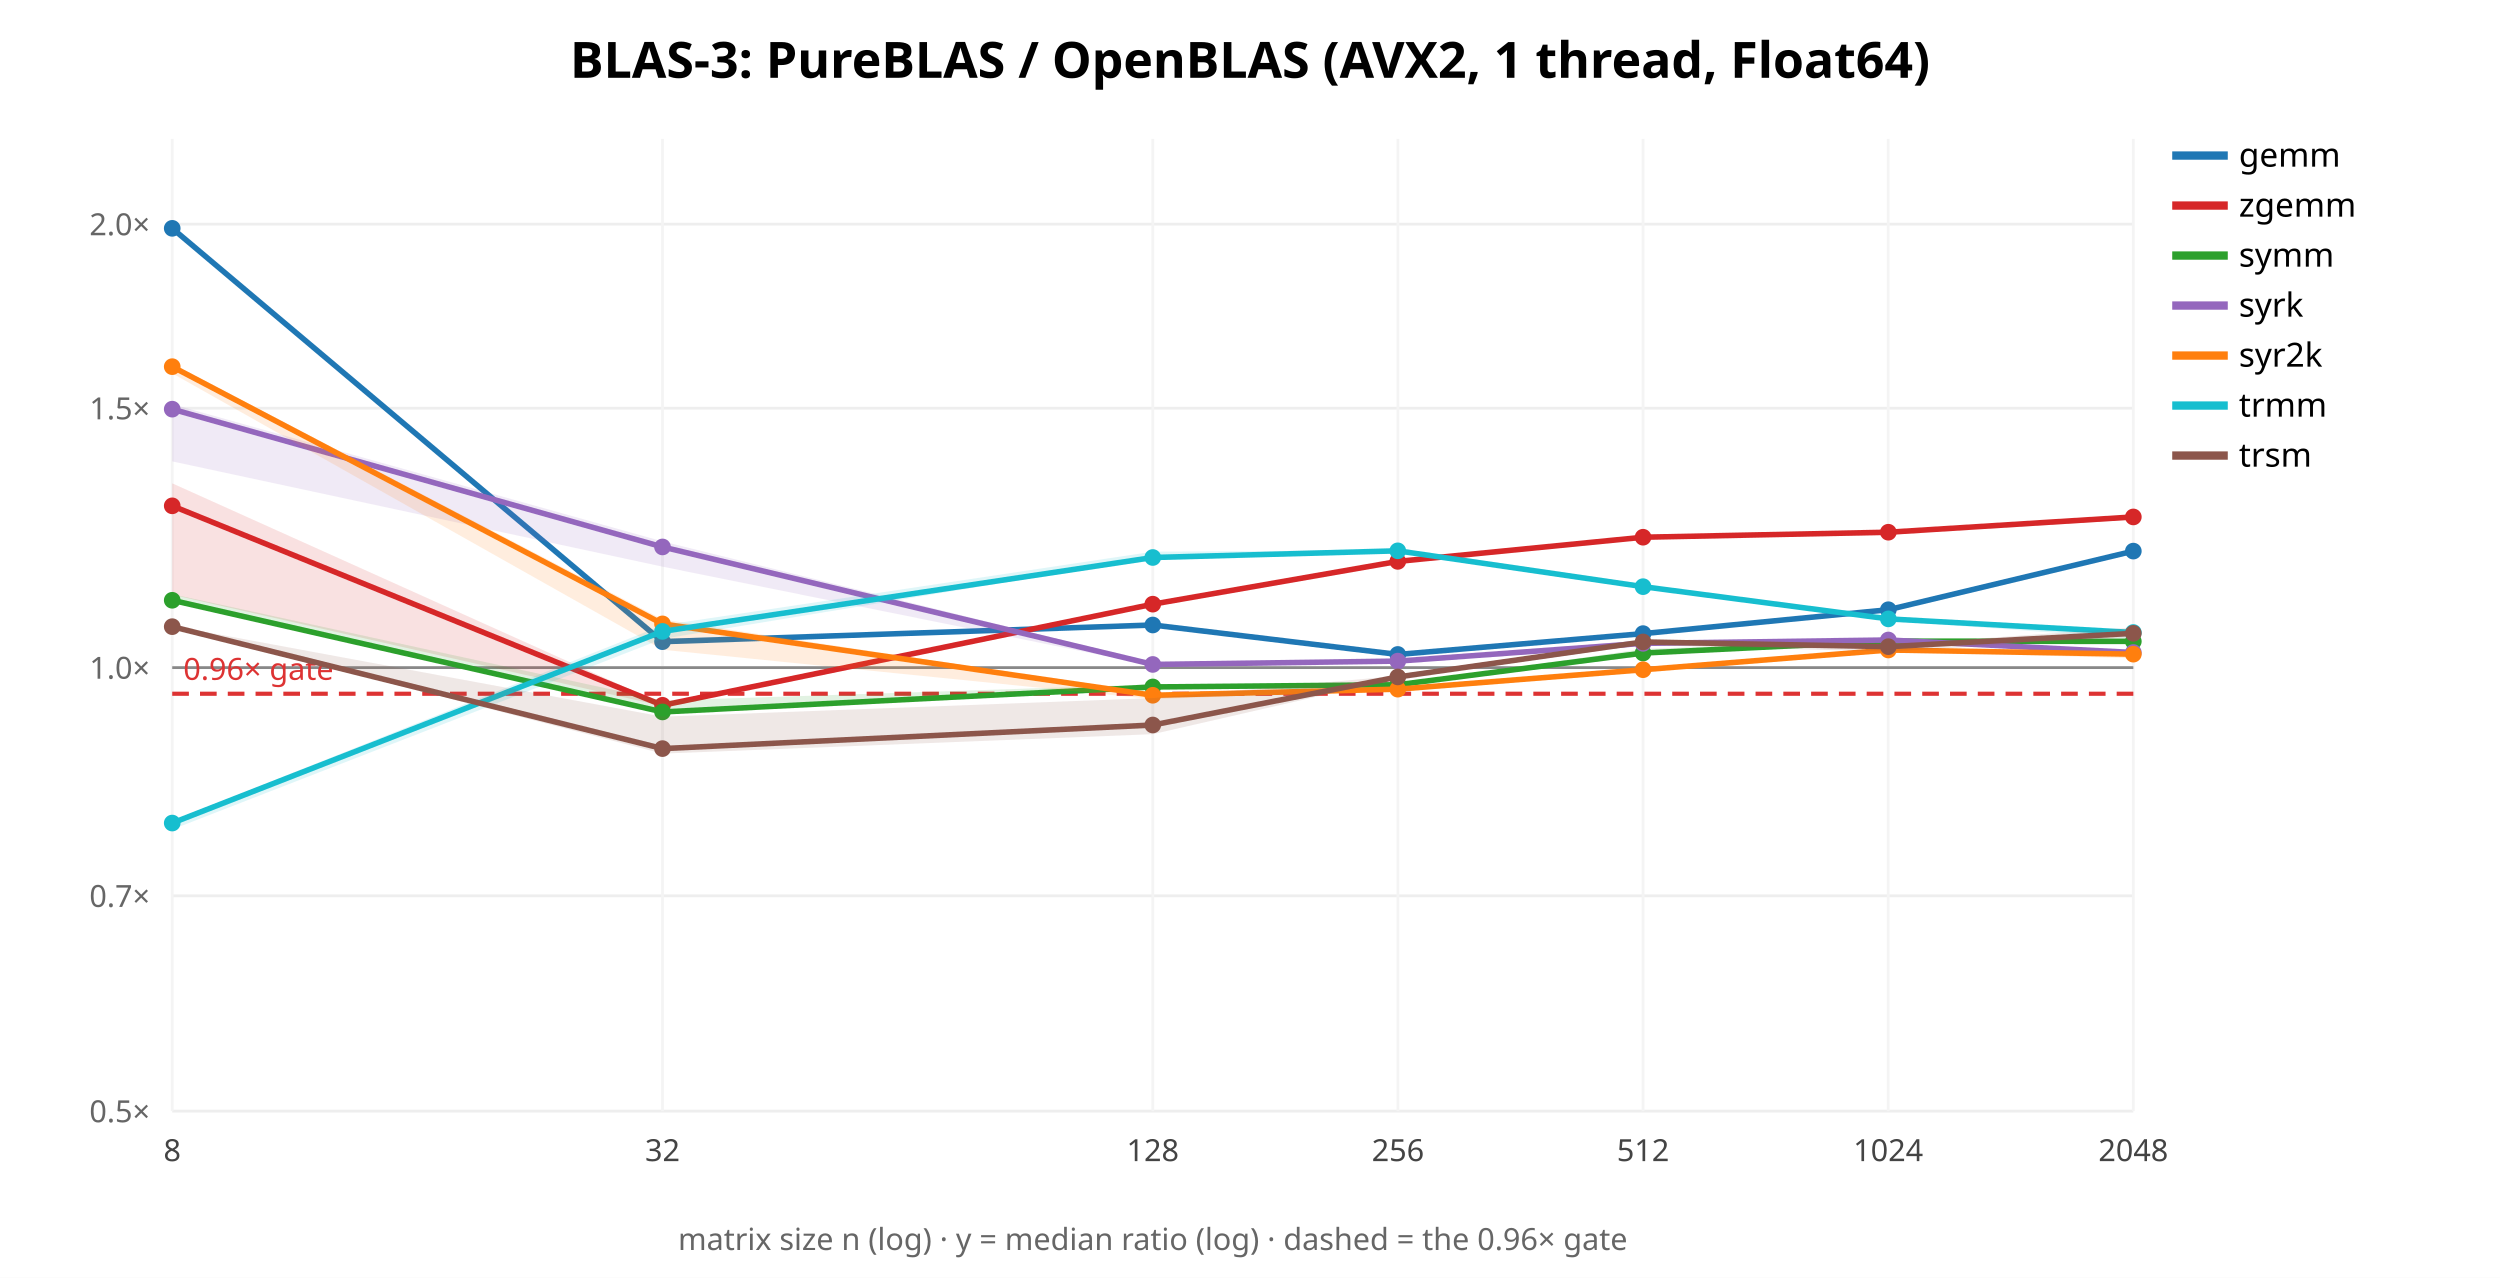
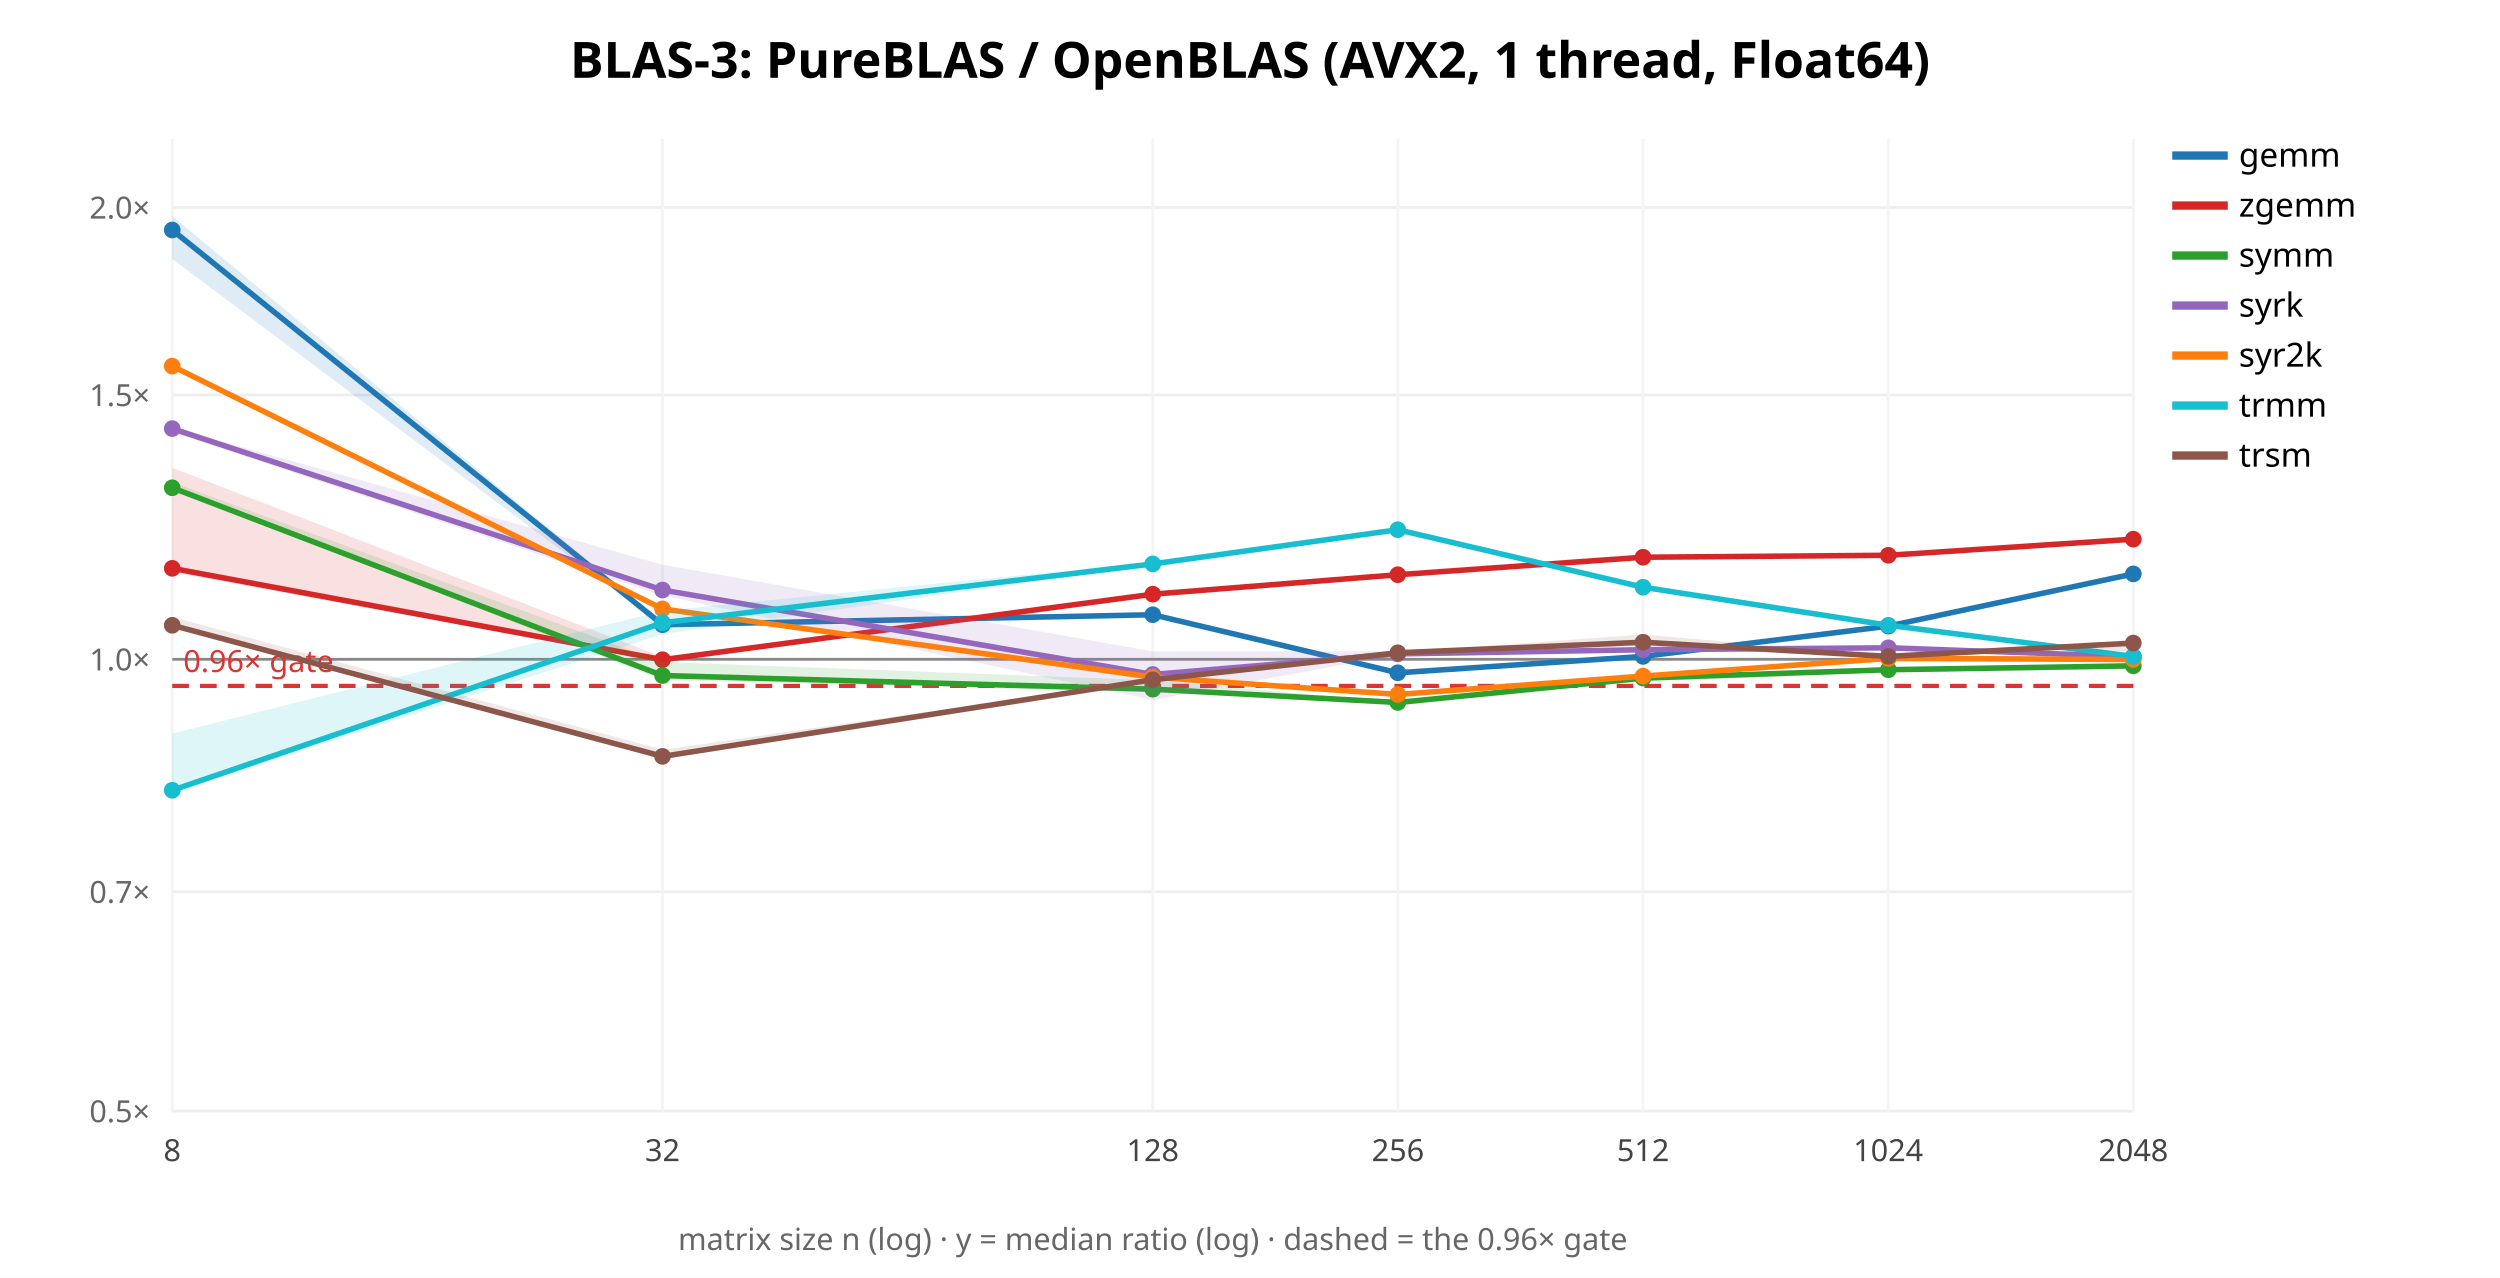
<svg xmlns="http://www.w3.org/2000/svg" width="900" height="460" font-family="sans-serif">
  <rect width="900" height="460" fill="white" />
  <text x="450.0" y="28" text-anchor="middle" font-size="18" font-weight="bold">BLAS-3: PureBLAS / OpenBLAS (AVX2, 1 thread, Float64)</text>
  <line x1="62" y1="400.0" x2="768" y2="400.0" stroke="#eee" />
  <text x="54" y="404.0" text-anchor="end" font-size="11" fill="#666">0.5×</text>
-   <line x1="62" y1="322.499" x2="768" y2="322.499" stroke="#eee" />
-   <text x="54" y="326.499" text-anchor="end" font-size="11" fill="#666">0.7×</text>
-   <line x1="62" y1="240.345" x2="768" y2="240.345" stroke="#eee" />
-   <text x="54" y="244.345" text-anchor="end" font-size="11" fill="#666">1.0×</text>
-   <line x1="62" y1="146.953" x2="768" y2="146.953" stroke="#eee" />
-   <text x="54" y="150.953" text-anchor="end" font-size="11" fill="#666">1.5×</text>
-   <line x1="62" y1="80.69" x2="768" y2="80.69" stroke="#eee" />
-   <text x="54" y="84.69" text-anchor="end" font-size="11" fill="#666">2.0×</text>
+   <line x1="62" y1="321.044" x2="768" y2="321.044" stroke="#eee" />
+   <text x="54" y="325.044" text-anchor="end" font-size="11" fill="#666">0.7×</text>
+   <line x1="62" y1="237.347" x2="768" y2="237.347" stroke="#eee" />
+   <text x="54" y="241.347" text-anchor="end" font-size="11" fill="#666">1.0×</text>
+   <line x1="62" y1="142.201" x2="768" y2="142.201" stroke="#eee" />
+   <text x="54" y="146.201" text-anchor="end" font-size="11" fill="#666">1.5×</text>
+   <line x1="62" y1="74.694" x2="768" y2="74.694" stroke="#eee" />
+   <text x="54" y="78.694" text-anchor="end" font-size="11" fill="#666">2.0×</text>
  <line x1="62.0" y1="50" x2="62.0" y2="400" stroke="#f4f4f4" />
  <text x="62.0" y="418" text-anchor="middle" font-size="11" fill="#444">8</text>
  <line x1="238.5" y1="50" x2="238.5" y2="400" stroke="#f4f4f4" />
  <text x="238.5" y="418" text-anchor="middle" font-size="11" fill="#444">32</text>
  <line x1="415.0" y1="50" x2="415.0" y2="400" stroke="#f4f4f4" />
  <text x="415.0" y="418" text-anchor="middle" font-size="11" fill="#444">128</text>
  <line x1="503.25" y1="50" x2="503.25" y2="400" stroke="#f4f4f4" />
  <text x="503.25" y="418" text-anchor="middle" font-size="11" fill="#444">256</text>
  <line x1="591.5" y1="50" x2="591.5" y2="400" stroke="#f4f4f4" />
  <text x="591.5" y="418" text-anchor="middle" font-size="11" fill="#444">512</text>
  <line x1="679.75" y1="50" x2="679.75" y2="400" stroke="#f4f4f4" />
  <text x="679.75" y="418" text-anchor="middle" font-size="11" fill="#444">1024</text>
  <line x1="768.0" y1="50" x2="768.0" y2="400" stroke="#f4f4f4" />
  <text x="768.0" y="418" text-anchor="middle" font-size="11" fill="#444">2048</text>
-   <line x1="62" y1="240.345" x2="768" y2="240.345" stroke="#888" />
-   <line x1="62" y1="249.748" x2="768" y2="249.748" stroke="#d33" stroke-width="1.5" stroke-dasharray="6 4" />
-   <text x="66" y="244.748" font-size="11" fill="#d33">0.96× gate</text>
-   <polygon points="62.0,81.5 238.5,229.9 415.0,224.9 503.2,235.4 591.5,227.9 679.8,219.0 768.0,197.7 768.0,198.7 679.8,220.1 591.5,228.3 503.2,235.7 415.0,225.3 238.5,231.2 62.0,82.7" fill="#1f77b4" opacity="0.14" stroke="none" />
-   <polyline points="62.0,82.2 238.5,231.0 415.0,225.0 503.2,235.6 591.5,228.1 679.8,219.5 768.0,198.4" fill="none" stroke="#1f77b4" stroke-width="2" />
-   <circle cx="62.0" cy="82.2" r="3" fill="#1f77b4" />
-   <circle cx="238.5" cy="231.0" r="3" fill="#1f77b4" />
-   <circle cx="415.0" cy="225.0" r="3" fill="#1f77b4" />
-   <circle cx="503.2" cy="235.6" r="3" fill="#1f77b4" />
-   <circle cx="591.5" cy="228.1" r="3" fill="#1f77b4" />
-   <circle cx="679.8" cy="219.5" r="3" fill="#1f77b4" />
-   <circle cx="768.0" cy="198.4" r="3" fill="#1f77b4" />
+   <line x1="62" y1="237.347" x2="768" y2="237.347" stroke="#888" />
+   <line x1="62" y1="246.926" x2="768" y2="246.926" stroke="#d33" stroke-width="1.5" stroke-dasharray="6 4" />
+   <text x="66" y="241.926" font-size="11" fill="#d33">0.96× gate</text>
+   <polygon points="62.0,77.8 238.5,224.2 415.0,221.2 503.2,242.1 591.5,236.2 679.8,225.2 768.0,206.3 768.0,207.5 679.8,226.3 591.5,236.4 503.2,242.3 415.0,221.6 238.5,225.5 62.0,93.2" fill="#1f77b4" opacity="0.14" stroke="none" />
+   <polyline points="62.0,82.8 238.5,224.9 415.0,221.3 503.2,242.2 591.5,236.3 679.8,225.4 768.0,206.6" fill="none" stroke="#1f77b4" stroke-width="2" />
+   <circle cx="62.0" cy="82.8" r="3" fill="#1f77b4" />
+   <circle cx="238.5" cy="224.9" r="3" fill="#1f77b4" />
+   <circle cx="415.0" cy="221.3" r="3" fill="#1f77b4" />
+   <circle cx="503.2" cy="242.2" r="3" fill="#1f77b4" />
+   <circle cx="591.5" cy="236.3" r="3" fill="#1f77b4" />
+   <circle cx="679.8" cy="225.4" r="3" fill="#1f77b4" />
+   <circle cx="768.0" cy="206.6" r="3" fill="#1f77b4" />
  <line x1="782" y1="56" x2="802" y2="56" stroke="#1f77b4" stroke-width="3" />
  <text x="806" y="60" font-size="12">gemm</text>
-   <polygon points="62.0,174.0 238.5,253.4 415.0,217.3 503.2,201.7 591.5,193.3 679.8,190.9 768.0,186.1 768.0,186.2 679.8,192.6 591.5,193.6 503.2,202.5 415.0,217.6 238.5,254.2 62.0,214.1" fill="#d62728" opacity="0.14" stroke="none" />
-   <polyline points="62.0,182.1 238.5,253.9 415.0,217.5 503.2,202.1 591.5,193.4 679.8,191.6 768.0,186.1" fill="none" stroke="#d62728" stroke-width="2" />
-   <circle cx="62.0" cy="182.1" r="3" fill="#d62728" />
-   <circle cx="238.5" cy="253.9" r="3" fill="#d62728" />
-   <circle cx="415.0" cy="217.5" r="3" fill="#d62728" />
-   <circle cx="503.2" cy="202.1" r="3" fill="#d62728" />
-   <circle cx="591.5" cy="193.4" r="3" fill="#d62728" />
-   <circle cx="679.8" cy="191.6" r="3" fill="#d62728" />
-   <circle cx="768.0" cy="186.1" r="3" fill="#d62728" />
+   <polygon points="62.0,168.4 238.5,236.5 415.0,213.6 503.2,206.7 591.5,200.5 679.8,199.5 768.0,193.9 768.0,194.2 679.8,200.9 591.5,201.1 503.2,207.1 415.0,214.3 238.5,238.4 62.0,206.0" fill="#d62728" opacity="0.14" stroke="none" />
+   <polyline points="62.0,204.6 238.5,237.5 415.0,213.9 503.2,206.9 591.5,200.6 679.8,199.9 768.0,194.1" fill="none" stroke="#d62728" stroke-width="2" />
+   <circle cx="62.0" cy="204.6" r="3" fill="#d62728" />
+   <circle cx="238.5" cy="237.5" r="3" fill="#d62728" />
+   <circle cx="415.0" cy="213.9" r="3" fill="#d62728" />
+   <circle cx="503.2" cy="206.9" r="3" fill="#d62728" />
+   <circle cx="591.5" cy="200.6" r="3" fill="#d62728" />
+   <circle cx="679.8" cy="199.9" r="3" fill="#d62728" />
+   <circle cx="768.0" cy="194.1" r="3" fill="#d62728" />
  <line x1="782" y1="74" x2="802" y2="74" stroke="#d62728" stroke-width="3" />
  <text x="806" y="78" font-size="12">zgemm</text>
-   <polygon points="62.0,213.9 238.5,252.2 415.0,246.4 503.2,246.4 591.5,233.6 679.8,230.6 768.0,229.5 768.0,231.4 679.8,231.0 591.5,235.7 503.2,246.9 415.0,247.8 238.5,256.7 62.0,216.5" fill="#2ca02c" opacity="0.14" stroke="none" />
-   <polyline points="62.0,216.1 238.5,256.3 415.0,247.3 503.2,246.5 591.5,235.1 679.8,230.8 768.0,230.9" fill="none" stroke="#2ca02c" stroke-width="2" />
-   <circle cx="62.0" cy="216.1" r="3" fill="#2ca02c" />
-   <circle cx="238.5" cy="256.3" r="3" fill="#2ca02c" />
-   <circle cx="415.0" cy="247.3" r="3" fill="#2ca02c" />
-   <circle cx="503.2" cy="246.5" r="3" fill="#2ca02c" />
-   <circle cx="591.5" cy="235.1" r="3" fill="#2ca02c" />
-   <circle cx="679.8" cy="230.8" r="3" fill="#2ca02c" />
-   <circle cx="768.0" cy="230.9" r="3" fill="#2ca02c" />
+   <polygon points="62.0,173.6 238.5,238.3 415.0,244.9 503.2,252.8 591.5,243.9 679.8,241.0 768.0,239.5 768.0,240.9 679.8,241.8 591.5,245.4 503.2,253.0 415.0,249.2 238.5,244.8 62.0,176.2" fill="#2ca02c" opacity="0.14" stroke="none" />
+   <polyline points="62.0,175.6 238.5,243.2 415.0,248.1 503.2,252.9 591.5,244.1 679.8,241.1 768.0,239.7" fill="none" stroke="#2ca02c" stroke-width="2" />
+   <circle cx="62.0" cy="175.6" r="3" fill="#2ca02c" />
+   <circle cx="238.5" cy="243.2" r="3" fill="#2ca02c" />
+   <circle cx="415.0" cy="248.1" r="3" fill="#2ca02c" />
+   <circle cx="503.2" cy="252.9" r="3" fill="#2ca02c" />
+   <circle cx="591.5" cy="244.1" r="3" fill="#2ca02c" />
+   <circle cx="679.8" cy="241.1" r="3" fill="#2ca02c" />
+   <circle cx="768.0" cy="239.7" r="3" fill="#2ca02c" />
  <line x1="782" y1="92" x2="802" y2="92" stroke="#2ca02c" stroke-width="3" />
  <text x="806" y="96" font-size="12">symm</text>
-   <polygon points="62.0,145.5 238.5,194.9 415.0,238.5 503.2,237.6 591.5,230.5 679.8,230.1 768.0,234.3 768.0,235.3 679.8,230.7 591.5,232.3 503.2,238.5 415.0,239.6 238.5,204.0 62.0,166.1" fill="#9467bd" opacity="0.14" stroke="none" />
-   <polyline points="62.0,147.3 238.5,196.9 415.0,239.2 503.2,238.0 591.5,231.6 679.8,230.4 768.0,234.9" fill="none" stroke="#9467bd" stroke-width="2" />
-   <circle cx="62.0" cy="147.3" r="3" fill="#9467bd" />
-   <circle cx="238.5" cy="196.9" r="3" fill="#9467bd" />
-   <circle cx="415.0" cy="239.2" r="3" fill="#9467bd" />
-   <circle cx="503.2" cy="238.0" r="3" fill="#9467bd" />
-   <circle cx="591.5" cy="231.6" r="3" fill="#9467bd" />
-   <circle cx="679.8" cy="230.4" r="3" fill="#9467bd" />
-   <circle cx="768.0" cy="234.9" r="3" fill="#9467bd" />
+   <polygon points="62.0,153.9 238.5,203.3 415.0,234.5 503.2,234.4 591.5,233.8 679.8,232.8 768.0,236.3 768.0,236.6 679.8,233.6 591.5,234.1 503.2,235.6 415.0,252.0 238.5,214.4 62.0,155.6" fill="#9467bd" opacity="0.14" stroke="none" />
+   <polyline points="62.0,154.3 238.5,212.4 415.0,242.8 503.2,235.4 591.5,233.9 679.8,233.2 768.0,236.4" fill="none" stroke="#9467bd" stroke-width="2" />
+   <circle cx="62.0" cy="154.3" r="3" fill="#9467bd" />
+   <circle cx="238.5" cy="212.4" r="3" fill="#9467bd" />
+   <circle cx="415.0" cy="242.8" r="3" fill="#9467bd" />
+   <circle cx="503.2" cy="235.4" r="3" fill="#9467bd" />
+   <circle cx="591.5" cy="233.9" r="3" fill="#9467bd" />
+   <circle cx="679.8" cy="233.2" r="3" fill="#9467bd" />
+   <circle cx="768.0" cy="236.4" r="3" fill="#9467bd" />
  <line x1="782" y1="110" x2="802" y2="110" stroke="#9467bd" stroke-width="3" />
  <text x="806" y="114" font-size="12">syrk</text>
-   <polygon points="62.0,131.0 238.5,223.0 415.0,249.8 503.2,247.7 591.5,240.8 679.8,233.6 768.0,235.4 768.0,237.0 679.8,234.4 591.5,241.1 503.2,248.3 415.0,251.7 238.5,233.9 62.0,134.4" fill="#ff7f0e" opacity="0.14" stroke="none" />
-   <polyline points="62.0,132.0 238.5,224.6 415.0,250.3 503.2,248.1 591.5,241.1 679.8,234.0 768.0,235.5" fill="none" stroke="#ff7f0e" stroke-width="2" />
-   <circle cx="62.0" cy="132.0" r="3" fill="#ff7f0e" />
-   <circle cx="238.5" cy="224.6" r="3" fill="#ff7f0e" />
-   <circle cx="415.0" cy="250.3" r="3" fill="#ff7f0e" />
-   <circle cx="503.2" cy="248.1" r="3" fill="#ff7f0e" />
-   <circle cx="591.5" cy="241.1" r="3" fill="#ff7f0e" />
-   <circle cx="679.8" cy="234.0" r="3" fill="#ff7f0e" />
-   <circle cx="768.0" cy="235.5" r="3" fill="#ff7f0e" />
+   <polygon points="62.0,131.6 238.5,218.9 415.0,242.3 503.2,249.8 591.5,242.3 679.8,236.9 768.0,237.0 768.0,238.4 679.8,238.1 591.5,243.5 503.2,250.1 415.0,244.8 238.5,220.1 62.0,131.9" fill="#ff7f0e" opacity="0.14" stroke="none" />
+   <polyline points="62.0,131.8 238.5,219.2 415.0,243.8 503.2,250.0 591.5,243.4 679.8,237.0 768.0,237.4" fill="none" stroke="#ff7f0e" stroke-width="2" />
+   <circle cx="62.0" cy="131.8" r="3" fill="#ff7f0e" />
+   <circle cx="238.5" cy="219.2" r="3" fill="#ff7f0e" />
+   <circle cx="415.0" cy="243.8" r="3" fill="#ff7f0e" />
+   <circle cx="503.2" cy="250.0" r="3" fill="#ff7f0e" />
+   <circle cx="591.5" cy="243.4" r="3" fill="#ff7f0e" />
+   <circle cx="679.8" cy="237.0" r="3" fill="#ff7f0e" />
+   <circle cx="768.0" cy="237.4" r="3" fill="#ff7f0e" />
  <line x1="782" y1="128" x2="802" y2="128" stroke="#ff7f0e" stroke-width="3" />
  <text x="806" y="132" font-size="12">syr2k</text>
-   <polygon points="62.0,295.5 238.5,225.1 415.0,198.6 503.2,198.1 591.5,211.0 679.8,222.8 768.0,227.5 768.0,229.8 679.8,223.5 591.5,211.3 503.2,198.6 415.0,200.9 238.5,230.0 62.0,298.6" fill="#17becf" opacity="0.14" stroke="none" />
-   <polyline points="62.0,296.3 238.5,227.3 415.0,200.7 503.2,198.3 591.5,211.2 679.8,222.8 768.0,227.7" fill="none" stroke="#17becf" stroke-width="2" />
-   <circle cx="62.0" cy="296.3" r="3" fill="#17becf" />
-   <circle cx="238.5" cy="227.3" r="3" fill="#17becf" />
-   <circle cx="415.0" cy="200.7" r="3" fill="#17becf" />
-   <circle cx="503.2" cy="198.3" r="3" fill="#17becf" />
-   <circle cx="591.5" cy="211.2" r="3" fill="#17becf" />
-   <circle cx="679.8" cy="222.8" r="3" fill="#17becf" />
-   <circle cx="768.0" cy="227.7" r="3" fill="#17becf" />
+   <polygon points="62.0,264.1 238.5,219.9 415.0,202.3 503.2,190.6 591.5,211.1 679.8,224.7 768.0,236.2 768.0,236.5 679.8,225.8 591.5,212.1 503.2,190.9 415.0,203.4 238.5,228.3 62.0,285.1" fill="#17becf" opacity="0.14" stroke="none" />
+   <polyline points="62.0,284.5 238.5,224.2 415.0,203.0 503.2,190.7 591.5,211.4 679.8,225.1 768.0,236.3" fill="none" stroke="#17becf" stroke-width="2" />
+   <circle cx="62.0" cy="284.5" r="3" fill="#17becf" />
+   <circle cx="238.5" cy="224.2" r="3" fill="#17becf" />
+   <circle cx="415.0" cy="203.0" r="3" fill="#17becf" />
+   <circle cx="503.2" cy="190.7" r="3" fill="#17becf" />
+   <circle cx="591.5" cy="211.4" r="3" fill="#17becf" />
+   <circle cx="679.8" cy="225.1" r="3" fill="#17becf" />
+   <circle cx="768.0" cy="236.3" r="3" fill="#17becf" />
  <line x1="782" y1="146" x2="802" y2="146" stroke="#17becf" stroke-width="3" />
  <text x="806" y="150" font-size="12">trmm</text>
-   <polygon points="62.0,225.3 238.5,258.0 415.0,251.3 503.2,243.3 591.5,230.5 679.8,232.2 768.0,225.9 768.0,229.3 679.8,234.6 591.5,232.2 503.2,244.1 415.0,264.3 238.5,271.3 62.0,225.7" fill="#8c564b" opacity="0.14" stroke="none" />
-   <polyline points="62.0,225.6 238.5,269.5 415.0,261.0 503.2,243.7 591.5,231.1 679.8,232.8 768.0,228.0" fill="none" stroke="#8c564b" stroke-width="2" />
-   <circle cx="62.0" cy="225.6" r="3" fill="#8c564b" />
-   <circle cx="238.5" cy="269.5" r="3" fill="#8c564b" />
-   <circle cx="415.0" cy="261.0" r="3" fill="#8c564b" />
-   <circle cx="503.2" cy="243.7" r="3" fill="#8c564b" />
-   <circle cx="591.5" cy="231.1" r="3" fill="#8c564b" />
-   <circle cx="679.8" cy="232.8" r="3" fill="#8c564b" />
-   <circle cx="768.0" cy="228.0" r="3" fill="#8c564b" />
+   <polygon points="62.0,222.1 238.5,269.9 415.0,244.6 503.2,234.8 591.5,228.4 679.8,236.1 768.0,231.3 768.0,234.3 679.8,236.4 591.5,232.5 503.2,235.2 415.0,244.8 238.5,273.3 62.0,225.8" fill="#8c564b" opacity="0.14" stroke="none" />
+   <polyline points="62.0,225.1 238.5,272.3 415.0,244.7 503.2,235.0 591.5,231.2 679.8,236.3 768.0,231.5" fill="none" stroke="#8c564b" stroke-width="2" />
+   <circle cx="62.0" cy="225.1" r="3" fill="#8c564b" />
+   <circle cx="238.5" cy="272.3" r="3" fill="#8c564b" />
+   <circle cx="415.0" cy="244.7" r="3" fill="#8c564b" />
+   <circle cx="503.2" cy="235.0" r="3" fill="#8c564b" />
+   <circle cx="591.5" cy="231.2" r="3" fill="#8c564b" />
+   <circle cx="679.8" cy="236.3" r="3" fill="#8c564b" />
+   <circle cx="768.0" cy="231.5" r="3" fill="#8c564b" />
  <line x1="782" y1="164" x2="802" y2="164" stroke="#8c564b" stroke-width="3" />
  <text x="806" y="168" font-size="12">trsm</text>
  <text x="415.0" y="450" text-anchor="middle" font-size="11" fill="#666">matrix size n (log) · y = median ratio (log) · dashed = the 0.96× gate</text>
</svg>
